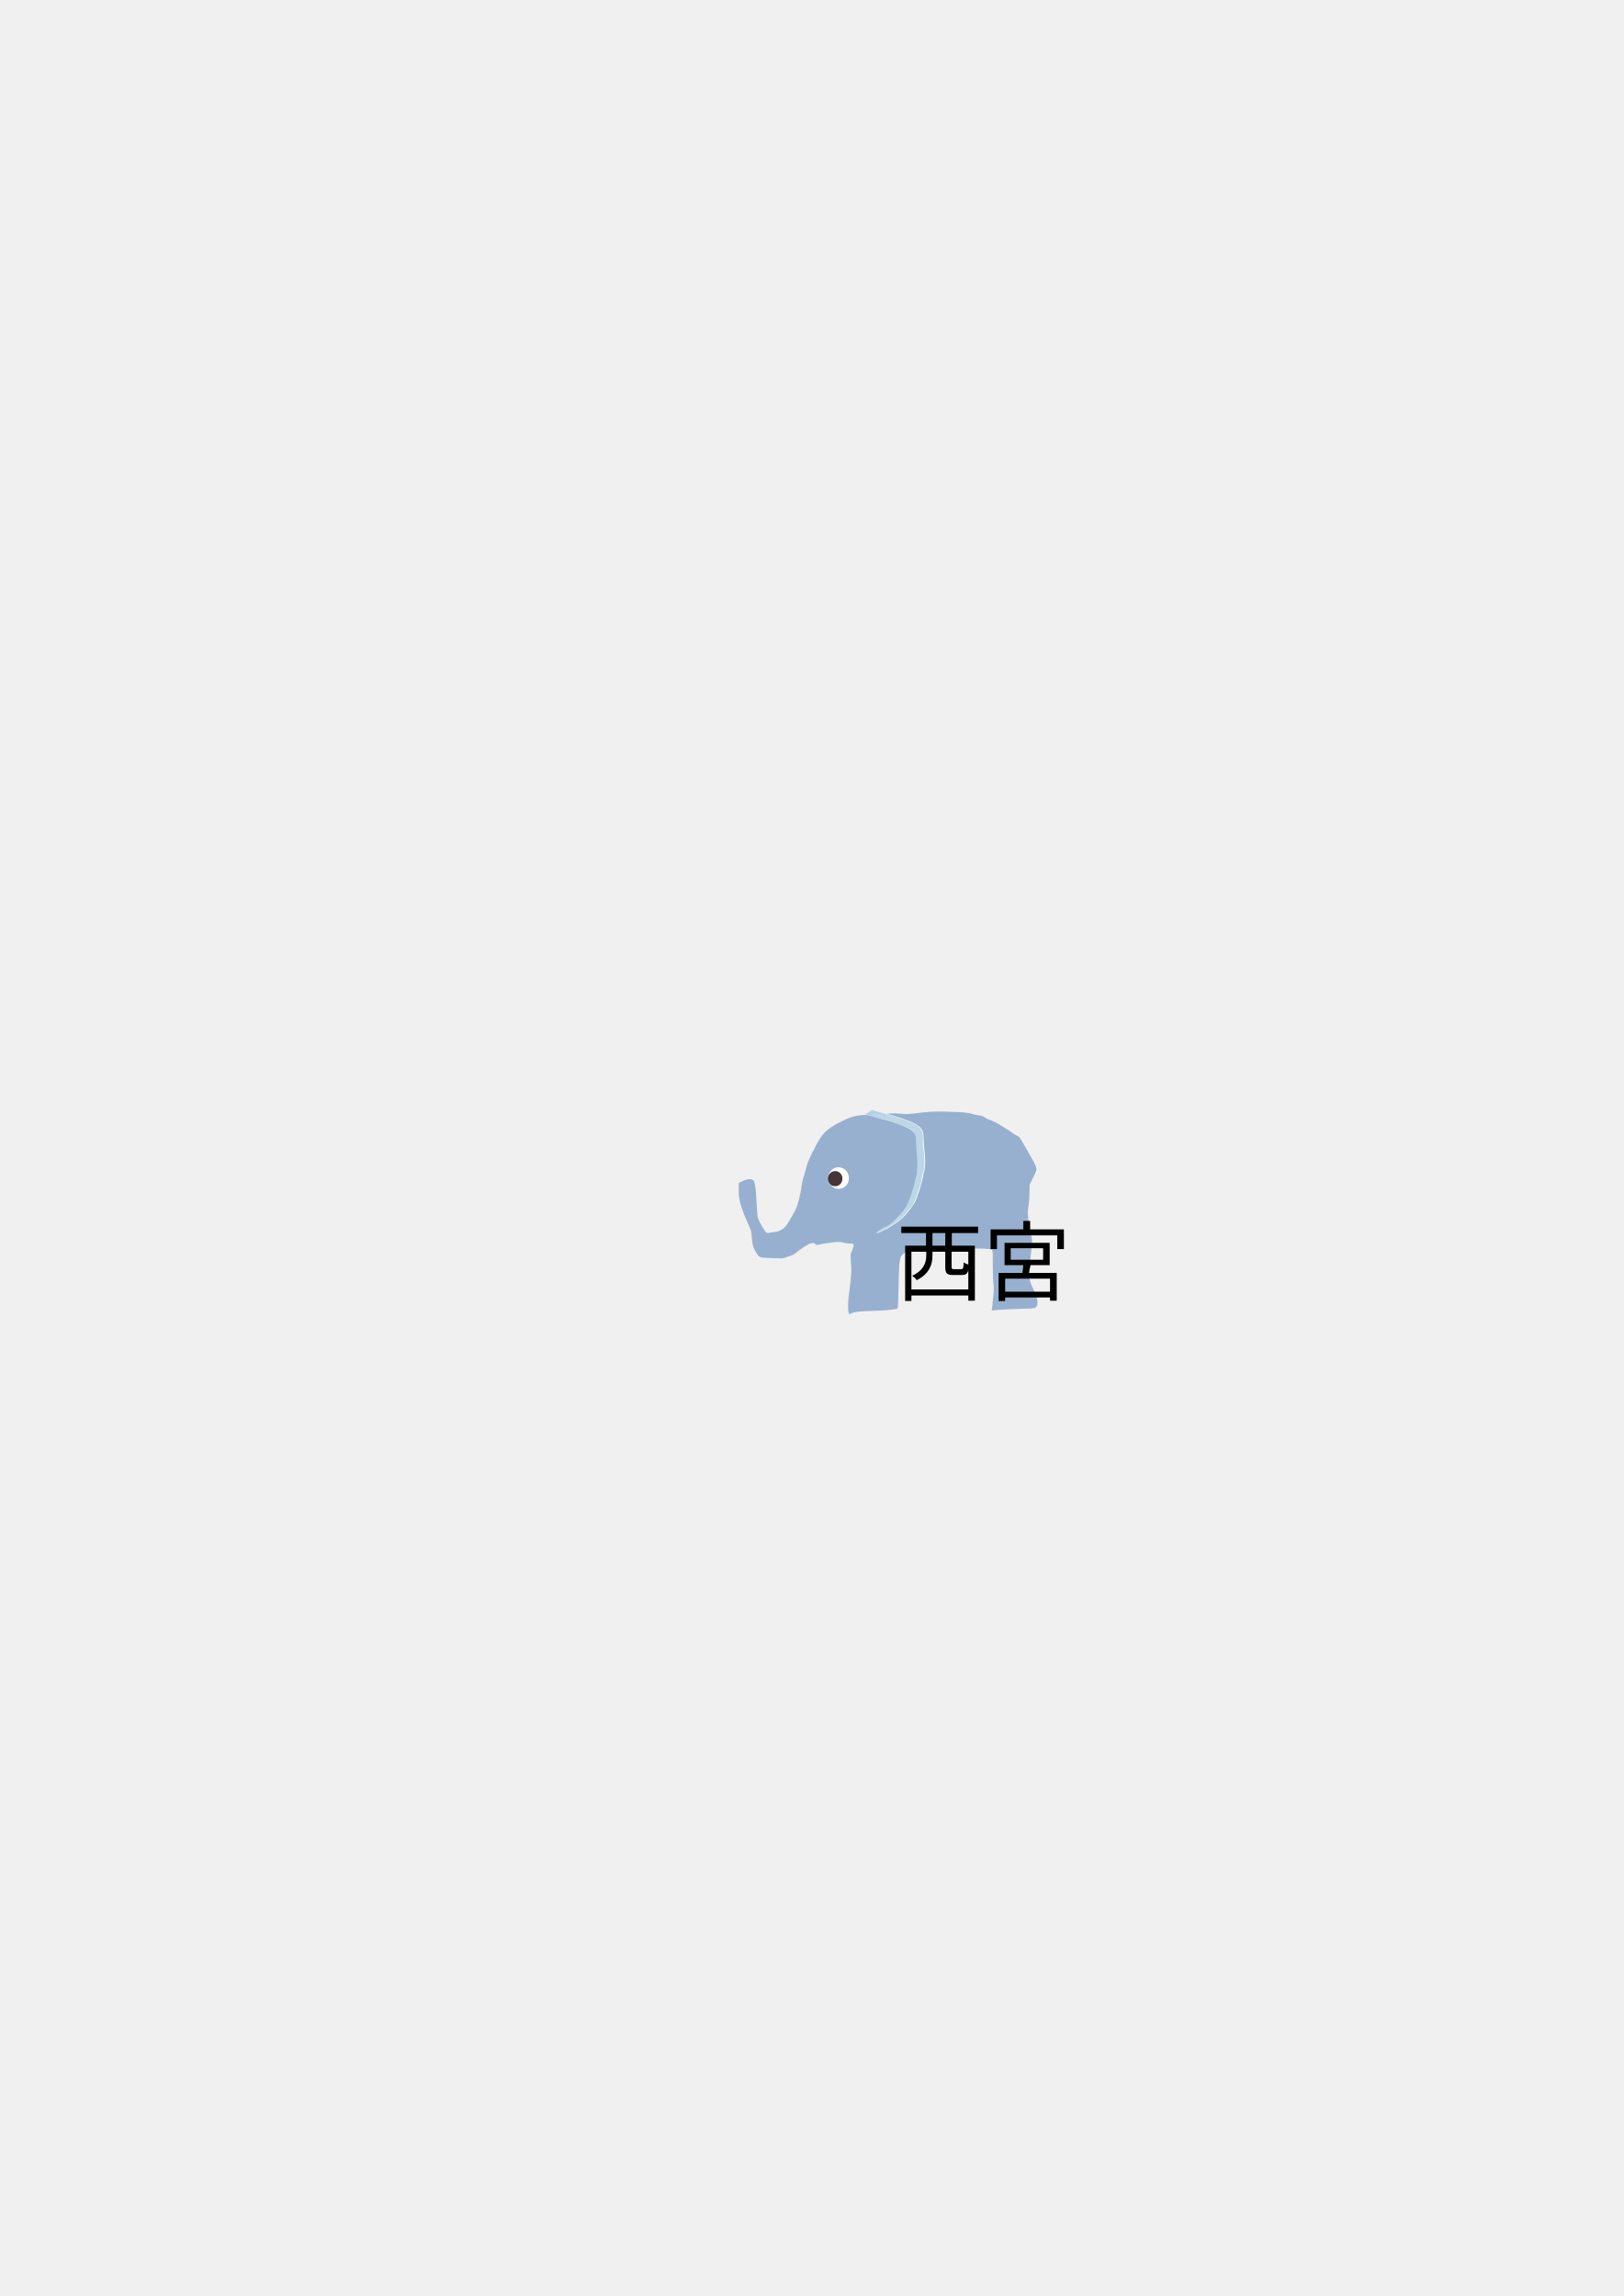
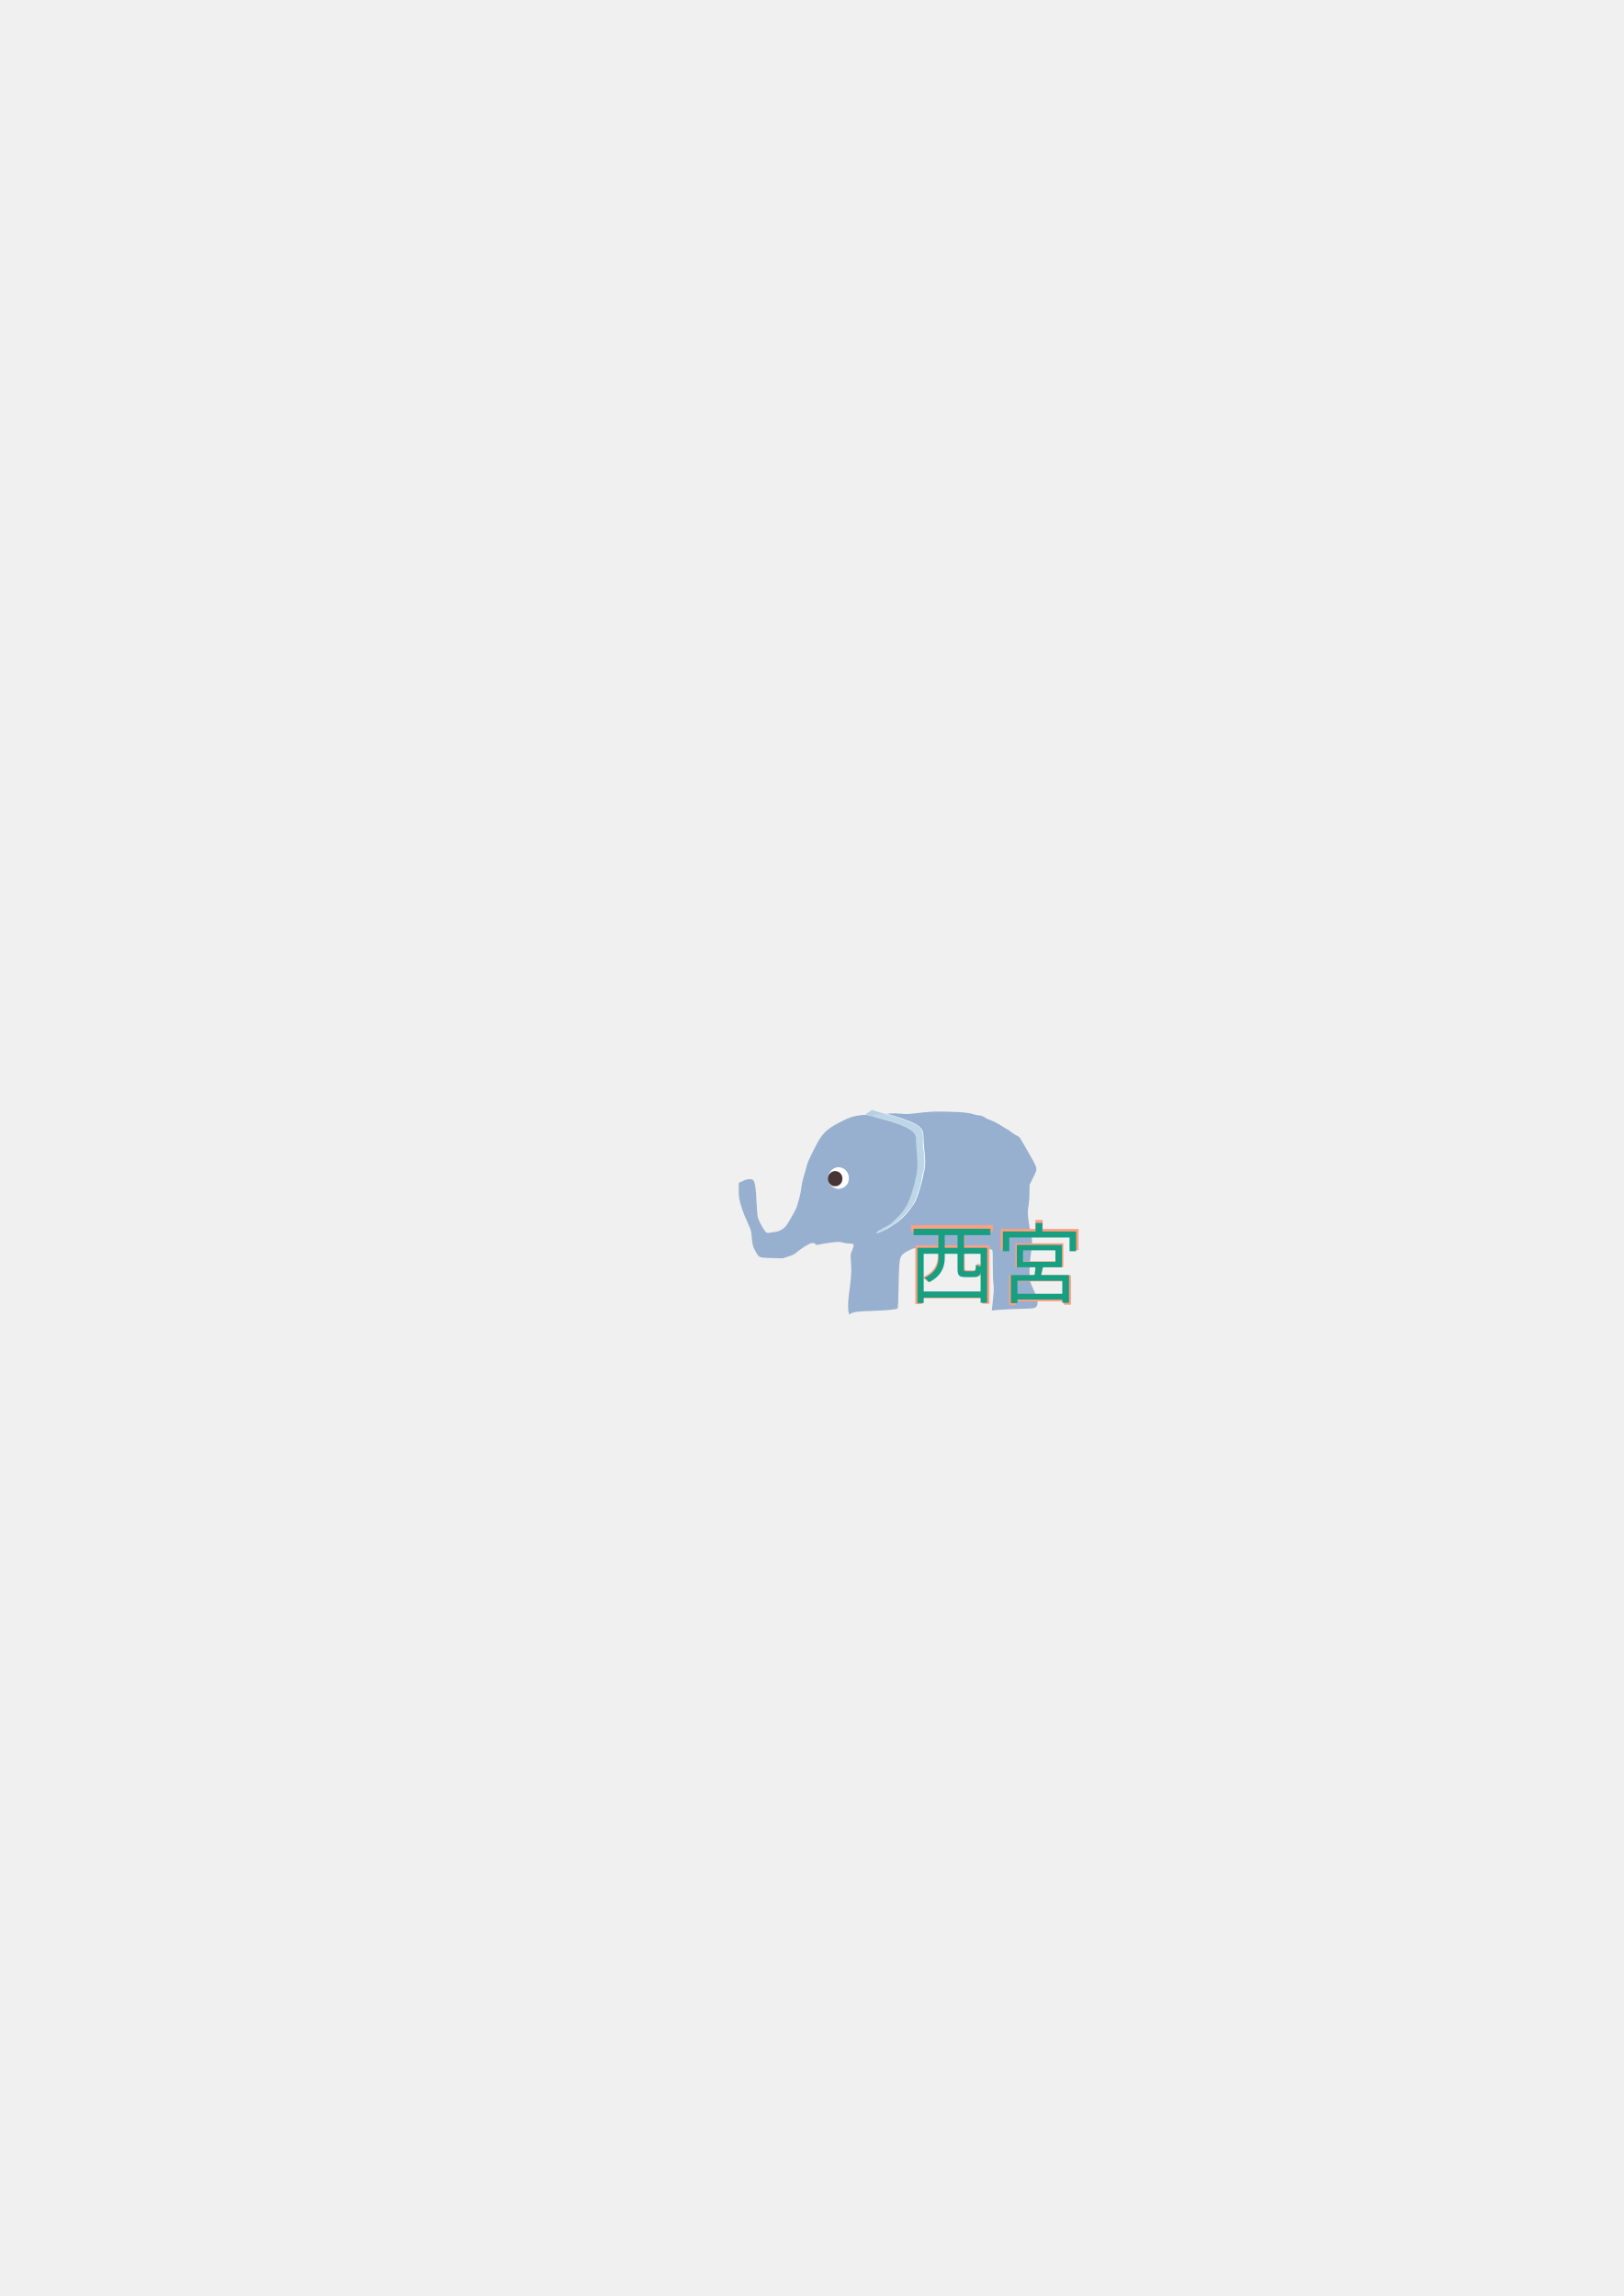
<svg xmlns="http://www.w3.org/2000/svg" width="210mm" height="297mm" viewBox="0 0 744.094 1052.362" id="svg2" version="1.1">
  <defs id="defs4">
    </defs>
  <g id="layer1">
-     <rect style="fill:#ffffff;fill-opacity:1;stroke:none;stroke-width:16;stroke-linecap:round;stroke-linejoin:round;stroke-miterlimit:4;stroke-dasharray:none" id="rect4830" width="27.931" height="56.922" x="400.399" y="510.718" />
-     <rect style="fill:#ffffff;fill-opacity:1;stroke:none;stroke-width:16;stroke-linecap:round;stroke-linejoin:round;stroke-miterlimit:4;stroke-dasharray:none" id="rect4288" width="16.087" height="17.324" x="376.358" y="530.871" />
-     <path style="fill:#98b0cf;fill-opacity:1;stroke:none;stroke-width:16;stroke-linecap:round;stroke-linejoin:round;stroke-miterlimit:4;stroke-dasharray:none" d="m 388.945,601.742 c -0.384,-0.907 -0.381,-4.909 0.006,-7.789 1.24,-9.216 1.367,-11.368 0.962,-16.261 -0.211,-2.551 -0.196,-2.688 0.464,-4.25 0.878,-2.078 1.044,-2.981 0.599,-3.263 -0.19,-0.12 -1.034,-0.22 -1.876,-0.222 -0.842,-0.002 -2.009,-0.173 -2.594,-0.379 -0.585,-0.206 -1.605,-0.375 -2.268,-0.375 -1.356,0 -7.594,0.876 -9.073,1.274 -0.855,0.23 -1.033,0.197 -1.553,-0.291 -0.932,-0.875 -2.186,-0.555 -5.048,1.288 -1.339,0.862 -2.95,2.026 -3.581,2.586 -0.888,0.788 -1.735,1.21 -3.75,1.868 l -2.602,0.85 -4.992,-0.154 c -5.713,-0.176 -5.698,-0.171 -7.072,-2.447 -1.399,-2.316 -1.848,-3.844 -2.051,-6.973 -0.164,-2.541 -0.292,-3.115 -1.098,-4.938 -2.1,-4.75 -2.636,-6.07 -3.493,-8.607 -1.136,-3.363 -1.415,-5.084 -1.417,-8.768 -10e-4,-2.31 0.071,-2.938 0.338,-2.938 0.187,0 1.002,-0.336 1.812,-0.747 1.519,-0.77 3.02,-0.961 4.16,-0.527 1.099,0.418 1.565,3.11 1.933,11.149 0.142,3.114 0.382,5.708 0.59,6.375 0.527,1.693 2.953,6.018 3.675,6.55 0.544,0.401 0.811,0.433 1.875,0.224 0.683,-0.134 1.873,-0.313 2.645,-0.398 1.076,-0.118 1.773,-0.399 2.982,-1.202 1.461,-0.971 1.724,-1.299 3.548,-4.424 1.084,-1.856 2.24,-3.938 2.57,-4.625 0.932,-1.942 2.383,-7.508 2.61,-10.008 0.131,-1.443 0.568,-3.427 1.213,-5.5 0.554,-1.783 1.135,-3.879 1.291,-4.658 0.345,-1.726 4.131,-9.413 6.206,-12.603 2.001,-3.076 4.562,-5.051 10.043,-7.745 3.666,-1.802 5.04,-2.238 8.325,-2.642 2.382,-0.293 2.469,-0.285 5.24,0.481 1.55,0.428 4.112,1.115 5.693,1.526 6.413,1.667 11.689,3.941 13.312,5.737 1.04,1.151 1.334,2.209 1.26,4.537 -0.028,0.894 0.127,3.237 0.344,5.207 0.494,4.479 0.346,8.506 -0.394,10.752 -0.287,0.872 -0.522,1.896 -0.522,2.276 0,1.047 -2.393,8.403 -3.379,10.39 -1.872,3.769 -7.712,9.657 -10.303,10.389 -1.025,0.289 -4.208,2.429 -3.969,2.669 0.257,0.257 2.898,-0.803 5.186,-2.082 2.403,-1.344 5.224,-3.373 7.055,-5.077 1.692,-1.574 4.966,-5.846 5.669,-7.398 1.027,-2.267 2.901,-8.229 3.339,-10.625 0.214,-1.169 0.56,-2.74 0.77,-3.492 0.486,-1.743 0.49,-5.284 0.008,-9.143 -0.205,-1.645 -0.376,-4.115 -0.38,-5.49 -0.009,-2.975 -0.392,-4.025 -1.994,-5.47 -1.598,-1.441 -5.936,-3.262 -11.862,-4.98 l -2.984,-0.865 1.984,-0.175 c 1.128,-0.1 3.104,-0.052 4.578,0.111 2.12,0.234 3.169,0.217 5.75,-0.094 7.235,-0.871 9.305,-0.981 15.491,-0.819 7.087,0.185 9.831,0.454 11.847,1.164 0.787,0.277 1.889,0.504 2.447,0.504 0.965,0 2.796,0.723 3.107,1.227 0.08,0.129 0.734,0.428 1.454,0.664 1.714,0.561 4.463,1.943 6.185,3.107 0.756,0.511 1.769,1.128 2.25,1.369 0.481,0.242 1.381,0.859 2,1.372 0.619,0.513 1.631,1.159 2.25,1.436 0.619,0.276 1.307,0.716 1.529,0.976 0.222,0.261 1.478,2.386 2.791,4.724 1.313,2.337 2.899,5.14 3.524,6.228 0.626,1.088 1.213,2.478 1.304,3.089 0.153,1.021 0.035,1.378 -1.46,4.397 l -1.627,3.286 -0.02,3.5 c -0.011,1.949 -0.189,4.442 -0.401,5.625 -0.21,1.169 -0.384,2.705 -0.386,3.415 -0.007,2.005 0.732,7.212 1.395,9.83 0.701,2.765 0.738,3.938 0.237,7.506 -0.842,5.996 -1.107,12.114 -0.618,14.237 0.141,0.611 0.808,2.243 1.484,3.625 2.441,4.999 2.625,7.953 0.541,8.684 -0.558,0.196 -2.241,0.331 -4.293,0.344 -4.004,0.027 -13.756,0.539 -14.679,0.77 -0.635,0.159 -0.645,0.142 -0.469,-0.812 0.099,-0.536 0.275,-2.212 0.392,-3.724 0.117,-1.512 0.292,-3.33 0.389,-4.039 0.098,-0.718 0.035,-2.435 -0.142,-3.875 -0.191,-1.552 -0.302,-5.052 -0.28,-8.756 0.031,-5.123 -0.025,-6.233 -0.329,-6.537 -0.563,-0.563 -5.968,-0.785 -11.131,-0.456 -10.429,0.664 -19.044,0.581 -23.321,-0.226 -1.098,-0.207 -1.36,-0.148 -3.25,0.728 -2.245,1.041 -3.513,1.985 -4.037,3.004 -0.718,1.396 -0.952,4.309 -1.111,13.834 -0.105,6.33 -0.254,9.769 -0.429,9.944 -0.463,0.463 -5.521,0.974 -11.229,1.135 -6.489,0.183 -8.553,0.407 -9.906,1.077 l -0.999,0.494 -0.281,-0.664 -10e-6,0 z m -2.813,-57.263 c 1.942,-0.899 2.875,-2.376 2.875,-4.552 0,-2.182 -1.444,-4.157 -3.445,-4.713 -1.159,-0.322 -1.451,-0.322 -2.609,0 -2.621,0.728 -4.184,4.002 -3.179,6.66 0.607,1.606 2.743,3.068 4.484,3.068 0.481,0 1.325,-0.208 1.875,-0.463 z" id="path4239" />
-     <text xml:space="preserve" style="font-style:normal;font-weight:normal;font-size:40px;line-height:125%;font-family:sans-serif;letter-spacing:0px;word-spacing:0px;fill:#000000;fill-opacity:1;stroke:none;stroke-width:1px;stroke-linecap:butt;stroke-linejoin:miter;stroke-opacity:1" x="410.676" y="593.233" id="text3378-7">
-       <tspan id="tspan3380-5" x="410.676" y="593.233" style="font-style:normal;font-variant:normal;font-weight:normal;font-stretch:normal;font-size:40px;font-family:'JNR-SB-Font OTF';-inkscape-font-specification:'JNR-SB-Font OTF'">西宮</tspan>
-     </text>
-     <path style="fill:#7eb0d1;fill-opacity:0.51;stroke-width:16;stroke-linecap:round;stroke-linejoin:round;stroke-miterlimit:4;stroke-dasharray:none" id="path4231" d="m 399.546,508.727 c 2.87,0.979 5.807,1.728 8.736,2.505 3.781,1.094 7.549,2.332 11.096,4.054 1.12,0.621 2.153,1.39 2.814,2.508 0.327,0.552 0.385,0.8 0.597,1.39 0.312,1.44 0.206,2.929 0.165,4.391 -0.058,1.392 0.187,2.76 0.376,4.132 0.179,1.177 0.247,2.367 0.288,3.556 0.017,1.149 0.033,2.296 -0.049,3.442 -0.007,0.922 -0.214,1.791 -0.508,2.658 -0.274,0.75 -0.485,1.518 -0.599,2.308 -0.044,0.58 -0.111,1.157 -0.228,1.727 -0.147,0.458 -0.23,0.932 -0.352,1.396 -0.173,0.53 -0.365,1.052 -0.518,1.589 -0.277,0.806 -0.564,1.609 -0.84,2.416 -0.271,0.841 -0.484,1.697 -0.807,2.52 -0.297,0.793 -0.675,1.55 -1.051,2.307 -0.612,1.11 -1.482,2.041 -2.297,3.001 -0.938,1.326 -2.019,2.512 -3.209,3.613 -0.834,0.747 -1.753,1.388 -2.633,2.077 -1.747,1.505 -3.818,2.521 -5.811,3.661 -0.794,0.306 -1.569,0.681 -2.399,0.881 -0.33,0.132 -0.675,0.21 -1.024,0.27 0,0 2.955,-2.24 2.955,-2.24 l 0,0 c 0.339,-0.082 0.67,-0.186 1.004,-0.284 0.791,-0.244 1.561,-0.564 2.309,-0.914 -5.401,3.174 -1.51,0.989 -0.432,-0.011 0.88,-0.708 1.808,-1.351 2.68,-2.07 1.201,-1.073 2.323,-2.211 3.214,-3.563 0.793,-0.948 1.648,-1.851 2.299,-2.906 0.37,-0.749 0.755,-1.495 1.044,-2.279 0.364,-0.807 0.583,-1.664 0.842,-2.507 0.266,-0.796 0.506,-1.598 0.816,-2.378 0.135,-0.538 0.301,-1.07 0.51,-1.584 0.124,-0.465 0.204,-0.939 0.356,-1.397 0.177,-0.543 0.205,-1.125 0.255,-1.69 0.104,-0.817 0.311,-1.612 0.596,-2.386 0.289,-0.841 0.539,-1.679 0.553,-2.577 0.098,-1.134 0.102,-2.268 0.064,-3.406 -0.025,-1.182 -0.079,-2.364 -0.24,-3.536 -0.191,-1.39 -0.456,-2.774 -0.41,-4.184 0.055,-1.423 0.16,-2.867 -0.099,-4.276 -0.184,-0.553 -0.235,-0.8 -0.533,-1.316 -0.614,-1.064 -1.613,-1.784 -2.653,-2.395 -3.465,-1.798 -7.175,-3.088 -10.951,-4.062 -1.243,-0.307 -2.49,-0.596 -3.728,-0.921 -1.745,-0.458 -3.458,-1.034 -5.214,-1.451 0,0 3.016,-2.069 3.016,-2.069 z" />
-     <path style="fill:#483537;fill-opacity:1;stroke:none;stroke-width:16;stroke-linecap:round;stroke-linejoin:round;stroke-miterlimit:4;stroke-dasharray:none" d="m 381.475,543.49 c -1.49,-0.598 -2.406,-2.487 -1.984,-4.089 0.566,-2.151 2.701,-3.223 4.642,-2.333 2.585,1.185 2.567,5.1 -0.029,6.344 -0.663,0.318 -1.938,0.355 -2.629,0.078 z" id="path4235" />
+     <g id="g4744">
+       <rect y="510.718" x="400.399" height="56.922" width="27.931" id="rect4830" style="fill:#ffffff;fill-opacity:1;stroke:none;stroke-width:16;stroke-linecap:round;stroke-linejoin:round;stroke-miterlimit:4;stroke-dasharray:none" />
+       <rect y="530.871" x="376.358" height="17.324" width="16.087" id="rect4288" style="fill:#ffffff;fill-opacity:1;stroke:none;stroke-width:16;stroke-linecap:round;stroke-linejoin:round;stroke-miterlimit:4;stroke-dasharray:none" />
+       <path id="path4239" d="m 388.945,601.742 c -0.384,-0.907 -0.381,-4.909 0.006,-7.789 1.24,-9.216 1.367,-11.368 0.962,-16.261 -0.211,-2.551 -0.196,-2.688 0.464,-4.25 0.878,-2.078 1.044,-2.981 0.599,-3.263 -0.19,-0.12 -1.034,-0.22 -1.876,-0.222 -0.842,-0.002 -2.009,-0.173 -2.594,-0.379 -0.585,-0.206 -1.605,-0.375 -2.268,-0.375 -1.356,0 -7.594,0.876 -9.073,1.274 -0.855,0.23 -1.033,0.197 -1.553,-0.291 -0.932,-0.875 -2.186,-0.555 -5.048,1.288 -1.339,0.862 -2.95,2.026 -3.581,2.586 -0.888,0.788 -1.735,1.21 -3.75,1.868 l -2.602,0.85 -4.992,-0.154 c -5.713,-0.176 -5.698,-0.171 -7.072,-2.447 -1.399,-2.316 -1.848,-3.844 -2.051,-6.973 -0.164,-2.541 -0.292,-3.115 -1.098,-4.938 -2.1,-4.75 -2.636,-6.07 -3.493,-8.607 -1.136,-3.363 -1.415,-5.084 -1.417,-8.768 -10e-4,-2.31 0.071,-2.938 0.338,-2.938 0.187,0 1.002,-0.336 1.812,-0.747 1.519,-0.77 3.02,-0.961 4.16,-0.527 1.099,0.418 1.565,3.11 1.933,11.149 0.142,3.114 0.382,5.708 0.59,6.375 0.527,1.693 2.953,6.018 3.675,6.55 0.544,0.401 0.811,0.433 1.875,0.224 0.683,-0.134 1.873,-0.313 2.645,-0.398 1.076,-0.118 1.773,-0.399 2.982,-1.202 1.461,-0.971 1.724,-1.299 3.548,-4.424 1.084,-1.856 2.24,-3.938 2.57,-4.625 0.932,-1.942 2.383,-7.508 2.61,-10.008 0.131,-1.443 0.568,-3.427 1.213,-5.5 0.554,-1.783 1.135,-3.879 1.291,-4.658 0.345,-1.726 4.131,-9.413 6.206,-12.603 2.001,-3.076 4.562,-5.051 10.043,-7.745 3.666,-1.802 5.04,-2.238 8.325,-2.642 2.382,-0.293 2.469,-0.285 5.24,0.481 1.55,0.428 4.112,1.115 5.693,1.526 6.413,1.667 11.689,3.941 13.312,5.737 1.04,1.151 1.334,2.209 1.26,4.537 -0.028,0.894 0.127,3.237 0.344,5.207 0.494,4.479 0.346,8.506 -0.394,10.752 -0.287,0.872 -0.522,1.896 -0.522,2.276 0,1.047 -2.393,8.403 -3.379,10.39 -1.872,3.769 -7.712,9.657 -10.303,10.389 -1.025,0.289 -4.208,2.429 -3.969,2.669 0.257,0.257 2.898,-0.803 5.186,-2.082 2.403,-1.344 5.224,-3.373 7.055,-5.077 1.692,-1.574 4.966,-5.846 5.669,-7.398 1.027,-2.267 2.901,-8.229 3.339,-10.625 0.214,-1.169 0.56,-2.74 0.77,-3.492 0.486,-1.743 0.49,-5.284 0.008,-9.143 -0.205,-1.645 -0.376,-4.115 -0.38,-5.49 -0.009,-2.975 -0.392,-4.025 -1.994,-5.47 -1.598,-1.441 -5.936,-3.262 -11.862,-4.98 l -2.984,-0.865 1.984,-0.175 c 1.128,-0.1 3.104,-0.052 4.578,0.111 2.12,0.234 3.169,0.217 5.75,-0.094 7.235,-0.871 9.305,-0.981 15.491,-0.819 7.087,0.185 9.831,0.454 11.847,1.164 0.787,0.277 1.889,0.504 2.447,0.504 0.965,0 2.796,0.723 3.107,1.227 0.08,0.129 0.734,0.428 1.454,0.664 1.714,0.561 4.463,1.943 6.185,3.107 0.756,0.511 1.769,1.128 2.25,1.369 0.481,0.242 1.381,0.859 2,1.372 0.619,0.513 1.631,1.159 2.25,1.436 0.619,0.276 1.307,0.716 1.529,0.976 0.222,0.261 1.478,2.386 2.791,4.724 1.313,2.337 2.899,5.14 3.524,6.228 0.626,1.088 1.213,2.478 1.304,3.089 0.153,1.021 0.035,1.378 -1.46,4.397 l -1.627,3.286 -0.02,3.5 c -0.011,1.949 -0.189,4.442 -0.401,5.625 -0.21,1.169 -0.384,2.705 -0.386,3.415 -0.007,2.005 0.732,7.212 1.395,9.83 0.701,2.765 0.738,3.938 0.237,7.506 -0.842,5.996 -1.107,12.114 -0.618,14.237 0.141,0.611 0.808,2.243 1.484,3.625 2.441,4.999 2.625,7.953 0.541,8.684 -0.558,0.196 -2.241,0.331 -4.293,0.344 -4.004,0.027 -13.756,0.539 -14.679,0.77 -0.635,0.159 -0.645,0.142 -0.469,-0.812 0.099,-0.536 0.275,-2.212 0.392,-3.724 0.117,-1.512 0.292,-3.33 0.389,-4.039 0.098,-0.718 0.035,-2.435 -0.142,-3.875 -0.191,-1.552 -0.302,-5.052 -0.28,-8.756 0.031,-5.123 -0.025,-6.233 -0.329,-6.537 -0.563,-0.563 -5.968,-0.785 -11.131,-0.456 -10.429,0.664 -19.044,0.581 -23.321,-0.226 -1.098,-0.207 -1.36,-0.148 -3.25,0.728 -2.245,1.041 -3.513,1.985 -4.037,3.004 -0.718,1.396 -0.952,4.309 -1.111,13.834 -0.105,6.33 -0.254,9.769 -0.429,9.944 -0.463,0.463 -5.521,0.974 -11.229,1.135 -6.489,0.183 -8.553,0.407 -9.906,1.077 l -0.999,0.494 -0.281,-0.664 -10e-6,0 z m -2.813,-57.263 c 1.942,-0.899 2.875,-2.376 2.875,-4.552 0,-2.182 -1.444,-4.157 -3.445,-4.713 -1.159,-0.322 -1.451,-0.322 -2.609,0 -2.621,0.728 -4.184,4.002 -3.179,6.66 0.607,1.606 2.743,3.068 4.484,3.068 0.481,0 1.325,-0.208 1.875,-0.463 z" style="fill:#98b0cf;fill-opacity:1;stroke:none;stroke-width:16;stroke-linecap:round;stroke-linejoin:round;stroke-miterlimit:4;stroke-dasharray:none" />
+       <path d="m 399.546,508.727 c 2.87,0.979 5.807,1.728 8.736,2.505 3.781,1.094 7.549,2.332 11.096,4.054 1.12,0.621 2.153,1.39 2.814,2.508 0.327,0.552 0.385,0.8 0.597,1.39 0.312,1.44 0.206,2.929 0.165,4.391 -0.058,1.392 0.187,2.76 0.376,4.132 0.179,1.177 0.247,2.367 0.288,3.556 0.017,1.149 0.033,2.296 -0.049,3.442 -0.007,0.922 -0.214,1.791 -0.508,2.658 -0.274,0.75 -0.485,1.518 -0.599,2.308 -0.044,0.58 -0.111,1.157 -0.228,1.727 -0.147,0.458 -0.23,0.932 -0.352,1.396 -0.173,0.53 -0.365,1.052 -0.518,1.589 -0.277,0.806 -0.564,1.609 -0.84,2.416 -0.271,0.841 -0.484,1.697 -0.807,2.52 -0.297,0.793 -0.675,1.55 -1.051,2.307 -0.612,1.11 -1.482,2.041 -2.297,3.001 -0.938,1.326 -2.019,2.512 -3.209,3.613 -0.834,0.747 -1.753,1.388 -2.633,2.077 -1.747,1.505 -3.818,2.521 -5.811,3.661 -0.794,0.306 -1.569,0.681 -2.399,0.881 -0.33,0.132 -0.675,0.21 -1.024,0.27 0,0 2.955,-2.24 2.955,-2.24 l 0,0 c 0.339,-0.082 0.67,-0.186 1.004,-0.284 0.791,-0.244 1.561,-0.564 2.309,-0.914 -5.401,3.174 -1.51,0.989 -0.432,-0.011 0.88,-0.708 1.808,-1.351 2.68,-2.07 1.201,-1.073 2.323,-2.211 3.214,-3.563 0.793,-0.948 1.648,-1.851 2.299,-2.906 0.37,-0.749 0.755,-1.495 1.044,-2.279 0.364,-0.807 0.583,-1.664 0.842,-2.507 0.266,-0.796 0.506,-1.598 0.816,-2.378 0.135,-0.538 0.301,-1.07 0.51,-1.584 0.124,-0.465 0.204,-0.939 0.356,-1.397 0.177,-0.543 0.205,-1.125 0.255,-1.69 0.104,-0.817 0.311,-1.612 0.596,-2.386 0.289,-0.841 0.539,-1.679 0.553,-2.577 0.098,-1.134 0.102,-2.268 0.064,-3.406 -0.025,-1.182 -0.079,-2.364 -0.24,-3.536 -0.191,-1.39 -0.456,-2.774 -0.41,-4.184 0.055,-1.423 0.16,-2.867 -0.099,-4.276 -0.184,-0.553 -0.235,-0.8 -0.533,-1.316 -0.614,-1.064 -1.613,-1.784 -2.653,-2.395 -3.465,-1.798 -7.175,-3.088 -10.951,-4.062 -1.243,-0.307 -2.49,-0.596 -3.728,-0.921 -1.745,-0.458 -3.458,-1.034 -5.214,-1.451 0,0 3.016,-2.069 3.016,-2.069 z" id="path4231" style="fill:#7eb0d1;fill-opacity:0.51;stroke-width:16;stroke-linecap:round;stroke-linejoin:round;stroke-miterlimit:4;stroke-dasharray:none" />
+       <path id="path4235" d="m 381.475,543.49 c -1.49,-0.598 -2.406,-2.487 -1.984,-4.089 0.566,-2.151 2.701,-3.223 4.642,-2.333 2.585,1.185 2.567,5.1 -0.029,6.344 -0.663,0.318 -1.938,0.355 -2.629,0.078 z" style="fill:#483537;fill-opacity:1;stroke:none;stroke-width:16;stroke-linecap:round;stroke-linejoin:round;stroke-miterlimit:4;stroke-dasharray:none" />
+     </g>
+     <g id="g4736" transform="translate(12.72792,-25.10229)">
+       <text id="text3378-7" y="619.573" x="402.367" style="font-style:normal;font-weight:normal;font-size:40px;line-height:125%;font-family:sans-serif;letter-spacing:0px;word-spacing:0px;fill:#ff9e80;fill-opacity:1;stroke:none;stroke-width:1px;stroke-linecap:butt;stroke-linejoin:miter;stroke-opacity:1" xml:space="preserve">
+         <tspan style="font-style:normal;font-variant:normal;font-weight:normal;font-stretch:normal;font-size:42.5px;font-family:'JNR-SB-Font OTF';-inkscape-font-specification:'JNR-SB-Font OTF';fill:#ff9e80;fill-opacity:1" y="619.573" x="402.367" id="tspan3380-5">西</tspan>
+       </text>
+       <text id="text3378-7-6" y="620.016" x="442.35" style="font-style:normal;font-weight:normal;font-size:40px;line-height:125%;font-family:sans-serif;letter-spacing:0px;word-spacing:0px;fill:#ff9e80;fill-opacity:1;stroke:none;stroke-width:1px;stroke-linecap:butt;stroke-linejoin:miter;stroke-opacity:1" xml:space="preserve">
+         <tspan style="font-style:normal;font-variant:normal;font-weight:normal;font-stretch:normal;font-size:42.5px;font-family:'JNR-SB-Font OTF';-inkscape-font-specification:'JNR-SB-Font OTF';fill:#ff9e80;fill-opacity:1" y="620.016" x="442.35" id="tspan3380-5-3">宮</tspan>
+       </text>
+       <text id="text3378-7-9" y="619.308" x="403.576" style="font-style:normal;font-weight:normal;font-size:40px;line-height:125%;font-family:sans-serif;letter-spacing:0px;word-spacing:0px;fill:#189e80;fill-opacity:1;stroke:none;stroke-width:1px;stroke-linecap:butt;stroke-linejoin:miter;stroke-opacity:1" xml:space="preserve">
+         <tspan style="font-style:normal;font-variant:normal;font-weight:normal;font-stretch:normal;font-size:40px;font-family:'JNR-SB-Font OTF';-inkscape-font-specification:'JNR-SB-Font OTF';fill:#189e80;fill-opacity:1" y="619.308" x="403.576" id="tspan3380-5-1">西宮</tspan>
+       </text>
+     </g>
  </g>
</svg>
